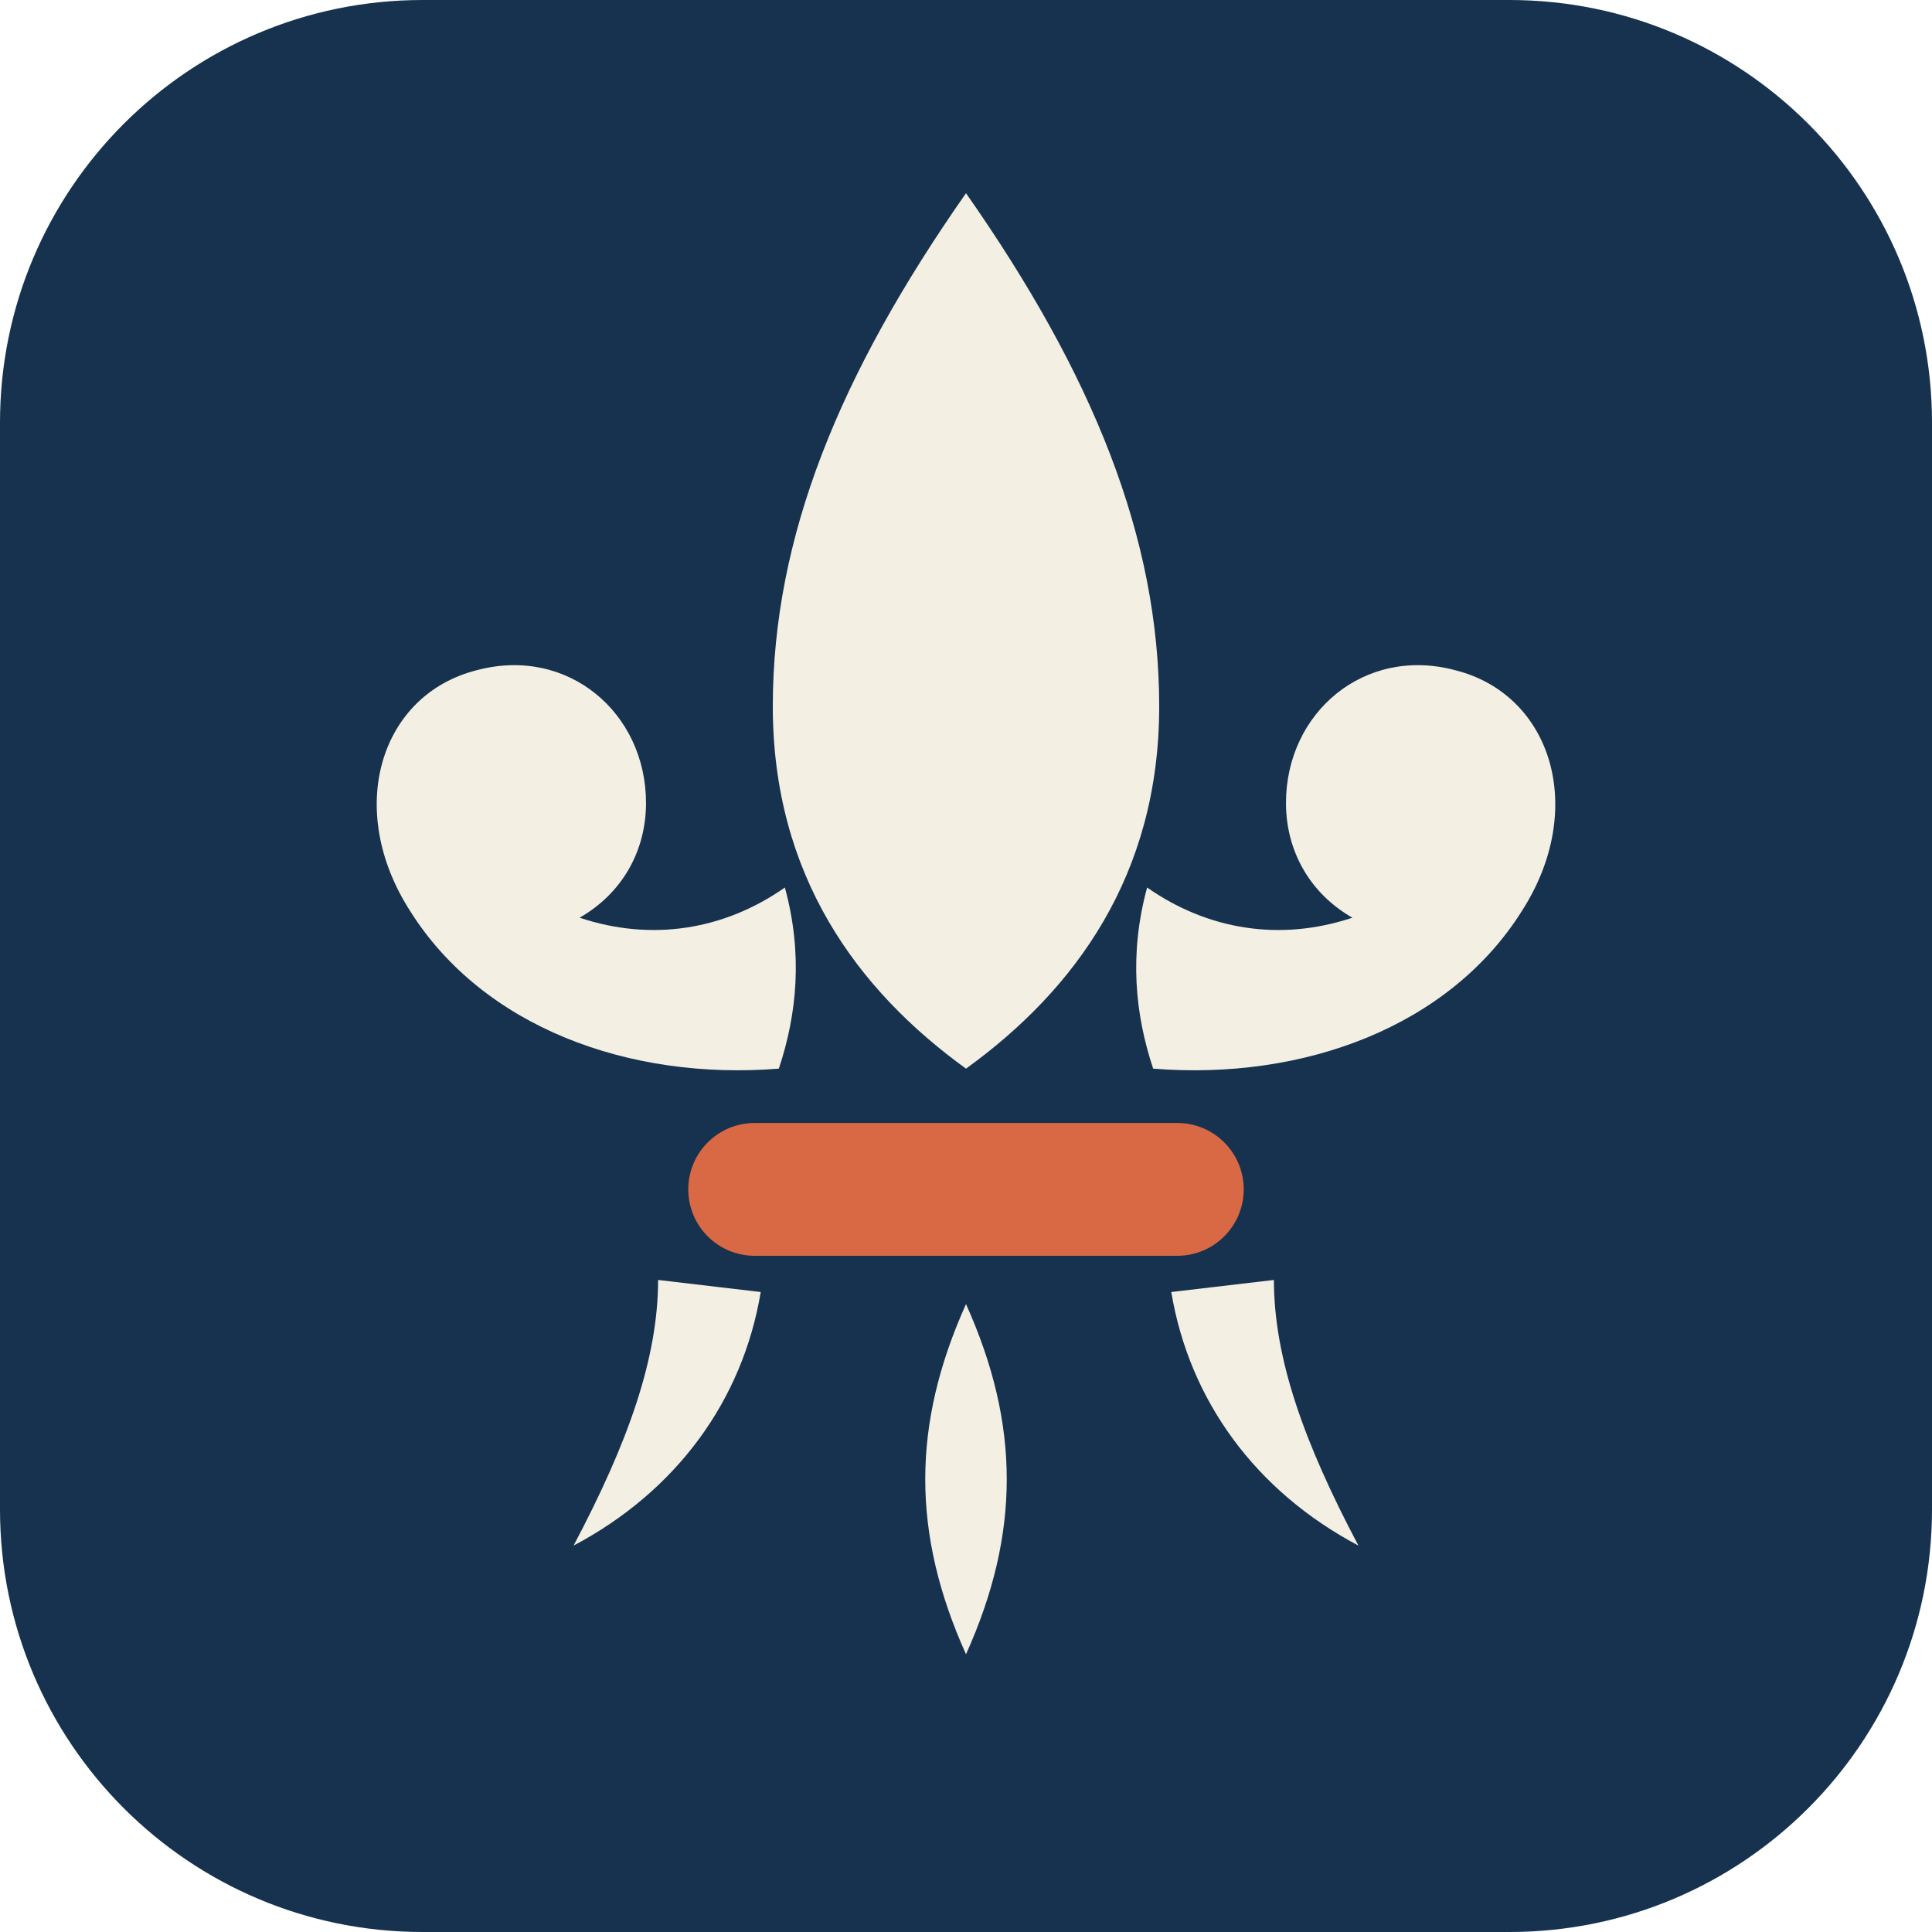
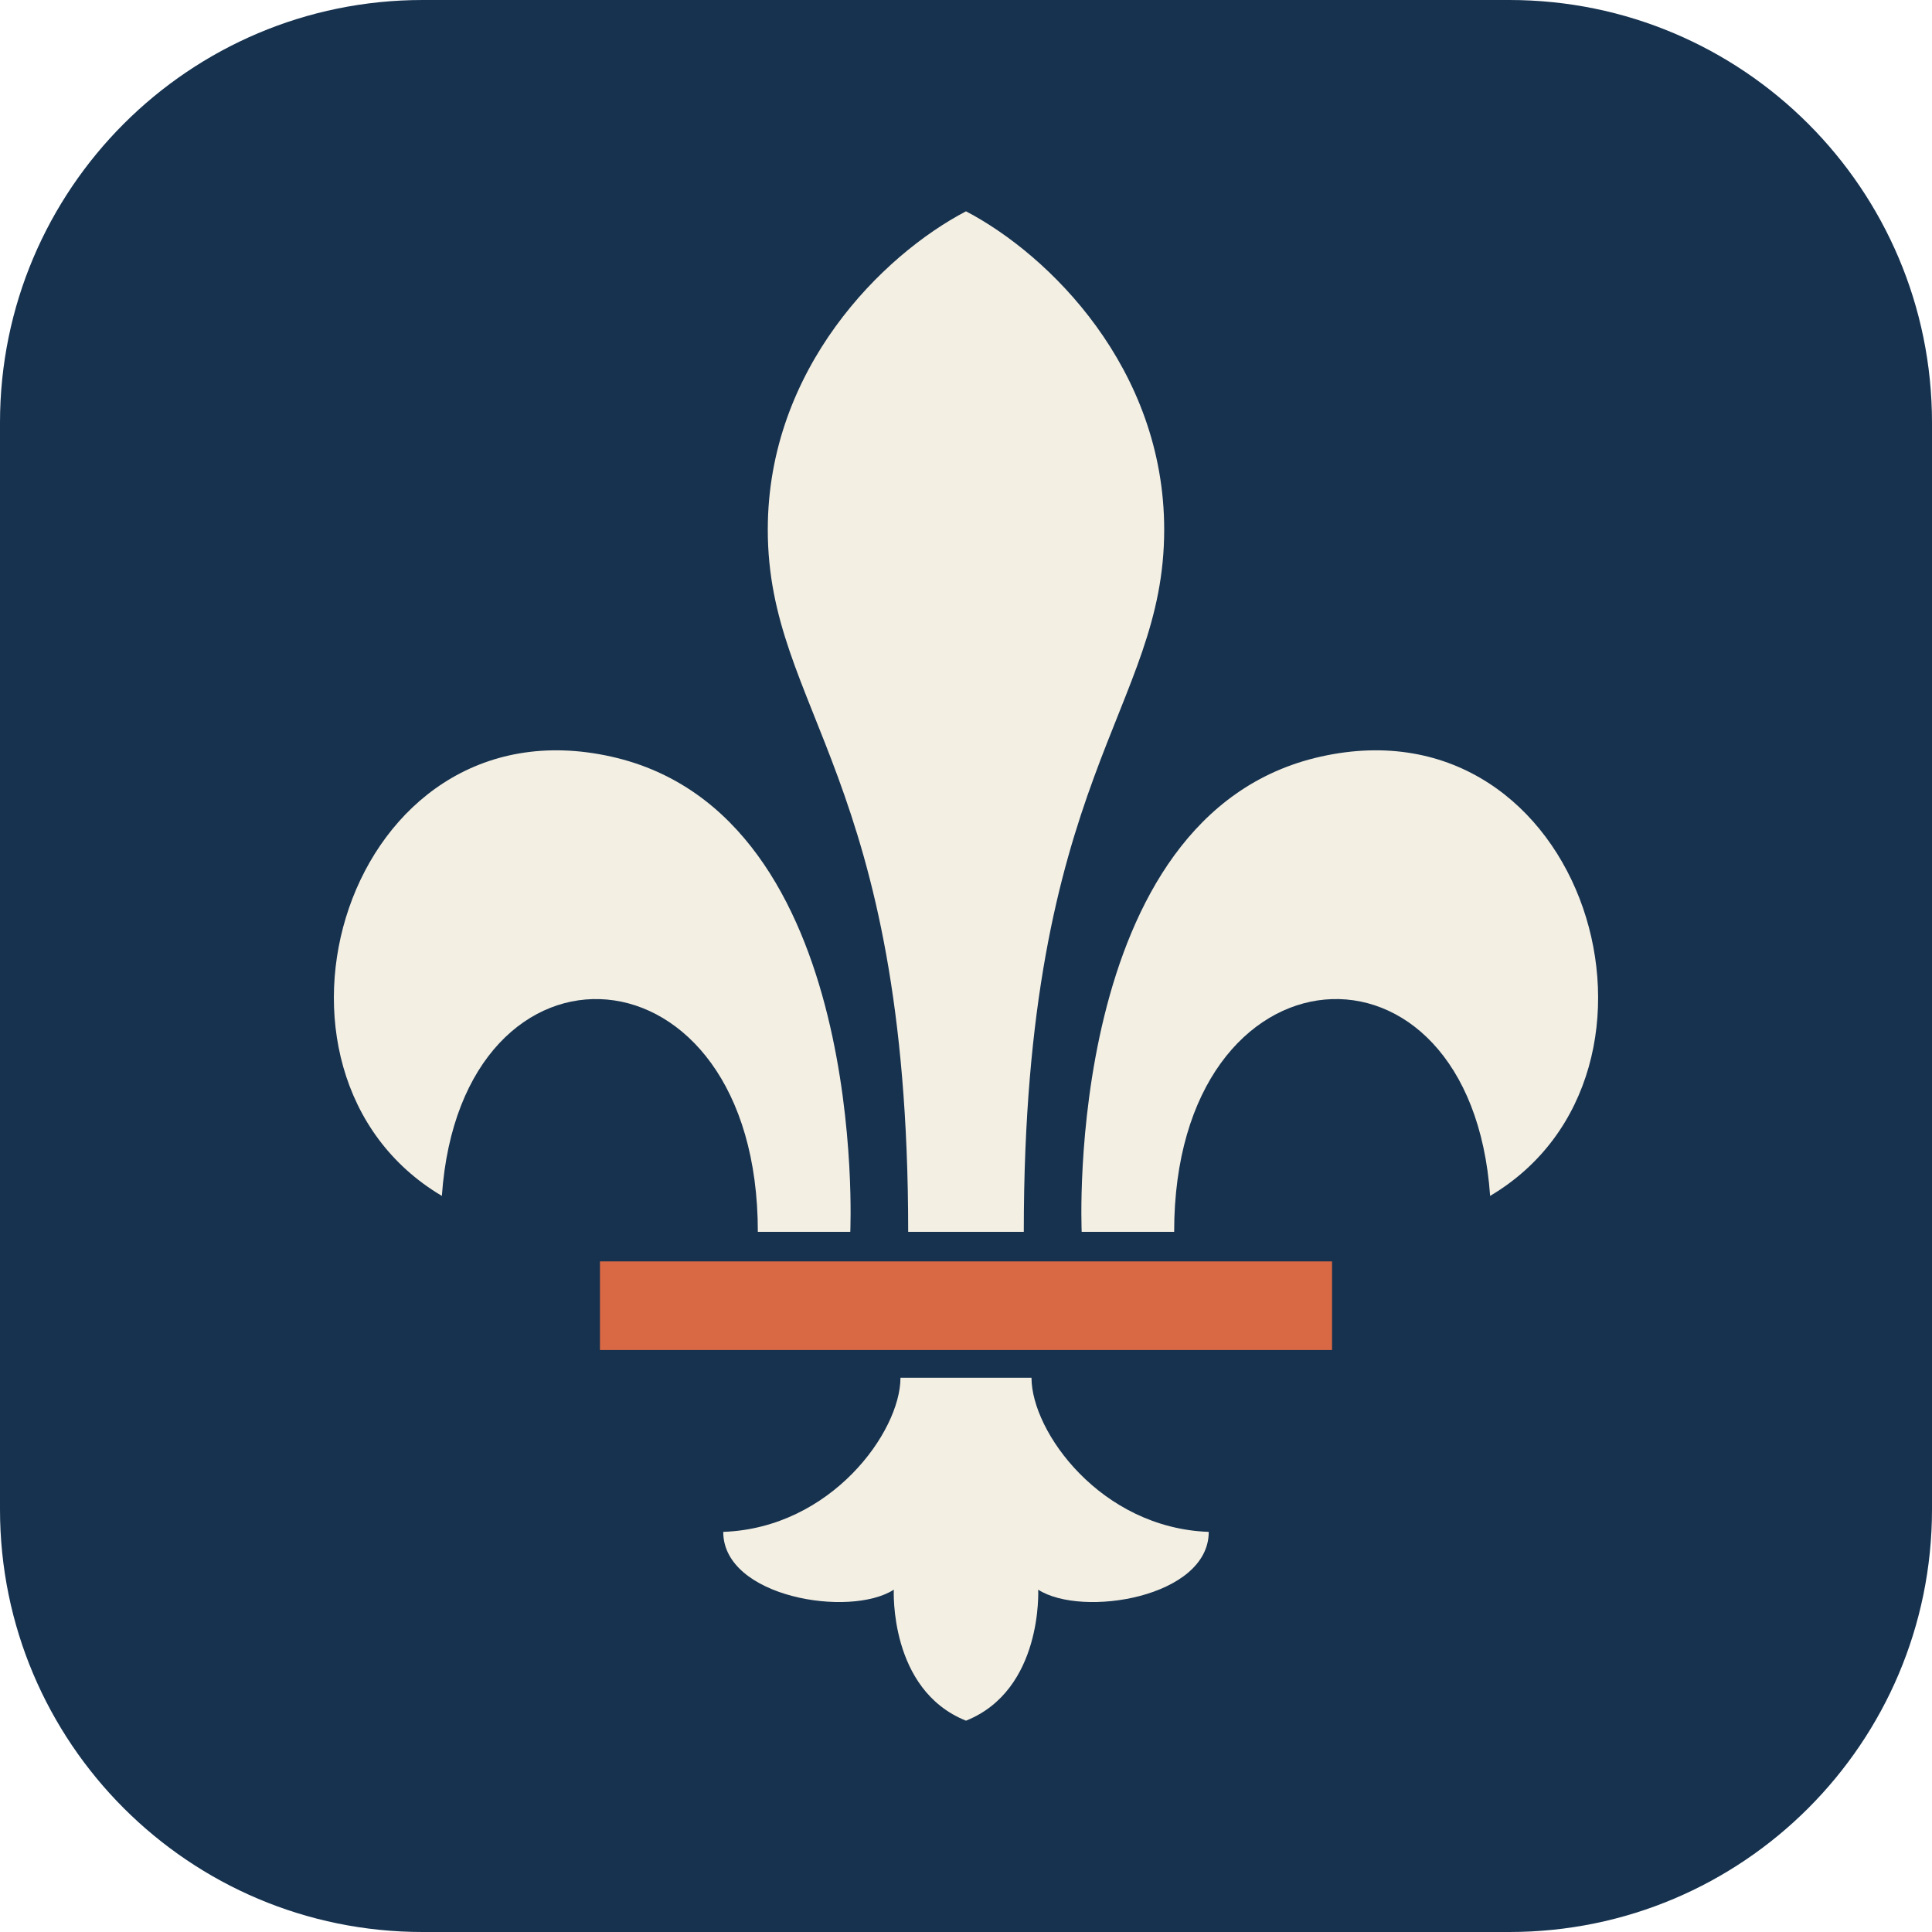
<svg xmlns="http://www.w3.org/2000/svg" viewBox="0 0 32 32">
  <rect width="32" height="32" rx="7" fill="#16324F" />
-   <g fill="#F4EFE3">
-     <path d="M16 3.2 C13.9 6.2 12.8 8.9 12.8 11.7 C12.8 14.5 14.2 16.4 16 17.7 C17.8 16.4 19.2 14.5 19.2 11.7 C19.2 8.9 18.1 6.2 16 3.2 Z" />
-     <path d="M12.9 17.7 C10.4 17.9 8 17 6.8 15.1 C5.7 13.4 6.3 11.5 7.9 11.1 C9.4 10.7 10.7 11.8 10.7 13.3 C10.7 14.1 10.3 14.8 9.6 15.2 C10.8 15.6 12 15.4 13 14.7 C13.3 15.8 13.2 16.8 12.9 17.7 Z" />
-     <path d="M19.1 17.7 C21.6 17.9 24 17 25.2 15.1 C26.3 13.4 25.7 11.5 24.1 11.1 C22.6 10.7 21.3 11.8 21.3 13.3 C21.3 14.1 21.7 14.8 22.4 15.2 C21.2 15.6 20 15.4 19 14.7 C18.7 15.8 18.8 16.8 19.1 17.7 Z" />
-     <path d="M16 21.6 C15.1 23.6 15.1 25.4 16 27.4 C16.9 25.4 16.9 23.6 16 21.6 Z" />
-     <path d="M12.6 21.4 C12.3 23.2 11.2 24.7 9.5 25.6 C10.4 23.9 10.9 22.5 10.9 21.2 Z" />
-     <path d="M19.4 21.4 C19.7 23.2 20.8 24.7 22.5 25.6 C21.6 23.9 21.1 22.5 21.1 21.2 Z" />
+   <g transform="translate(3.5 3.5) scale(0.04882812)">
+     <g fill="#F4EFE3">
+       <path d="M275.602,346.18c0-155.063,47.628-176.776,47.628-238.215c0-54.614-38.926-93.177-67.23-107.964c-28.305,14.788-67.239,53.351-67.239,107.964c0,61.44,47.628,83.152,47.628,238.215H275.602z" />
+       <path d="M185.388,346.18h31.359c0,0,6.547-141.584-81.028-161.194c-90.055-20.155-128.082,107.178-57.51,149C84.75,239.886,185.388,246.418,185.388,346.18z" />
+       <path d="M376.278,184.985c-87.567,19.61-81.036,161.194-81.036,161.194h31.367c0-99.762,100.638-106.294,107.178-12.194C504.367,292.163,466.332,164.83,376.278,184.985z" />
+       <path d="M278.217,395.674h-44.445c0,18.303-23.519,50.977-60.118,52.278c0,22.226,42.956,29.196,57.857,19.611c0,0-1.656,33.982,24.487,44.437c26.142-10.456,24.487-44.437,24.487-44.437c14.901,9.585,57.856,2.616,57.856-19.611C301.744,446.652,278.217,413.977,278.217,395.674z" />
+     </g>
+     <polygon fill="#D96844" points="131.833,356.204 131.833,386.262 255.999,386.262 380.171,386.262 380.171,356.204 255.999,356.204" />
  </g>
-   <rect x="11.4" y="18.6" width="9.2" height="2.2" rx="1.1" fill="#D96844" />
</svg>
